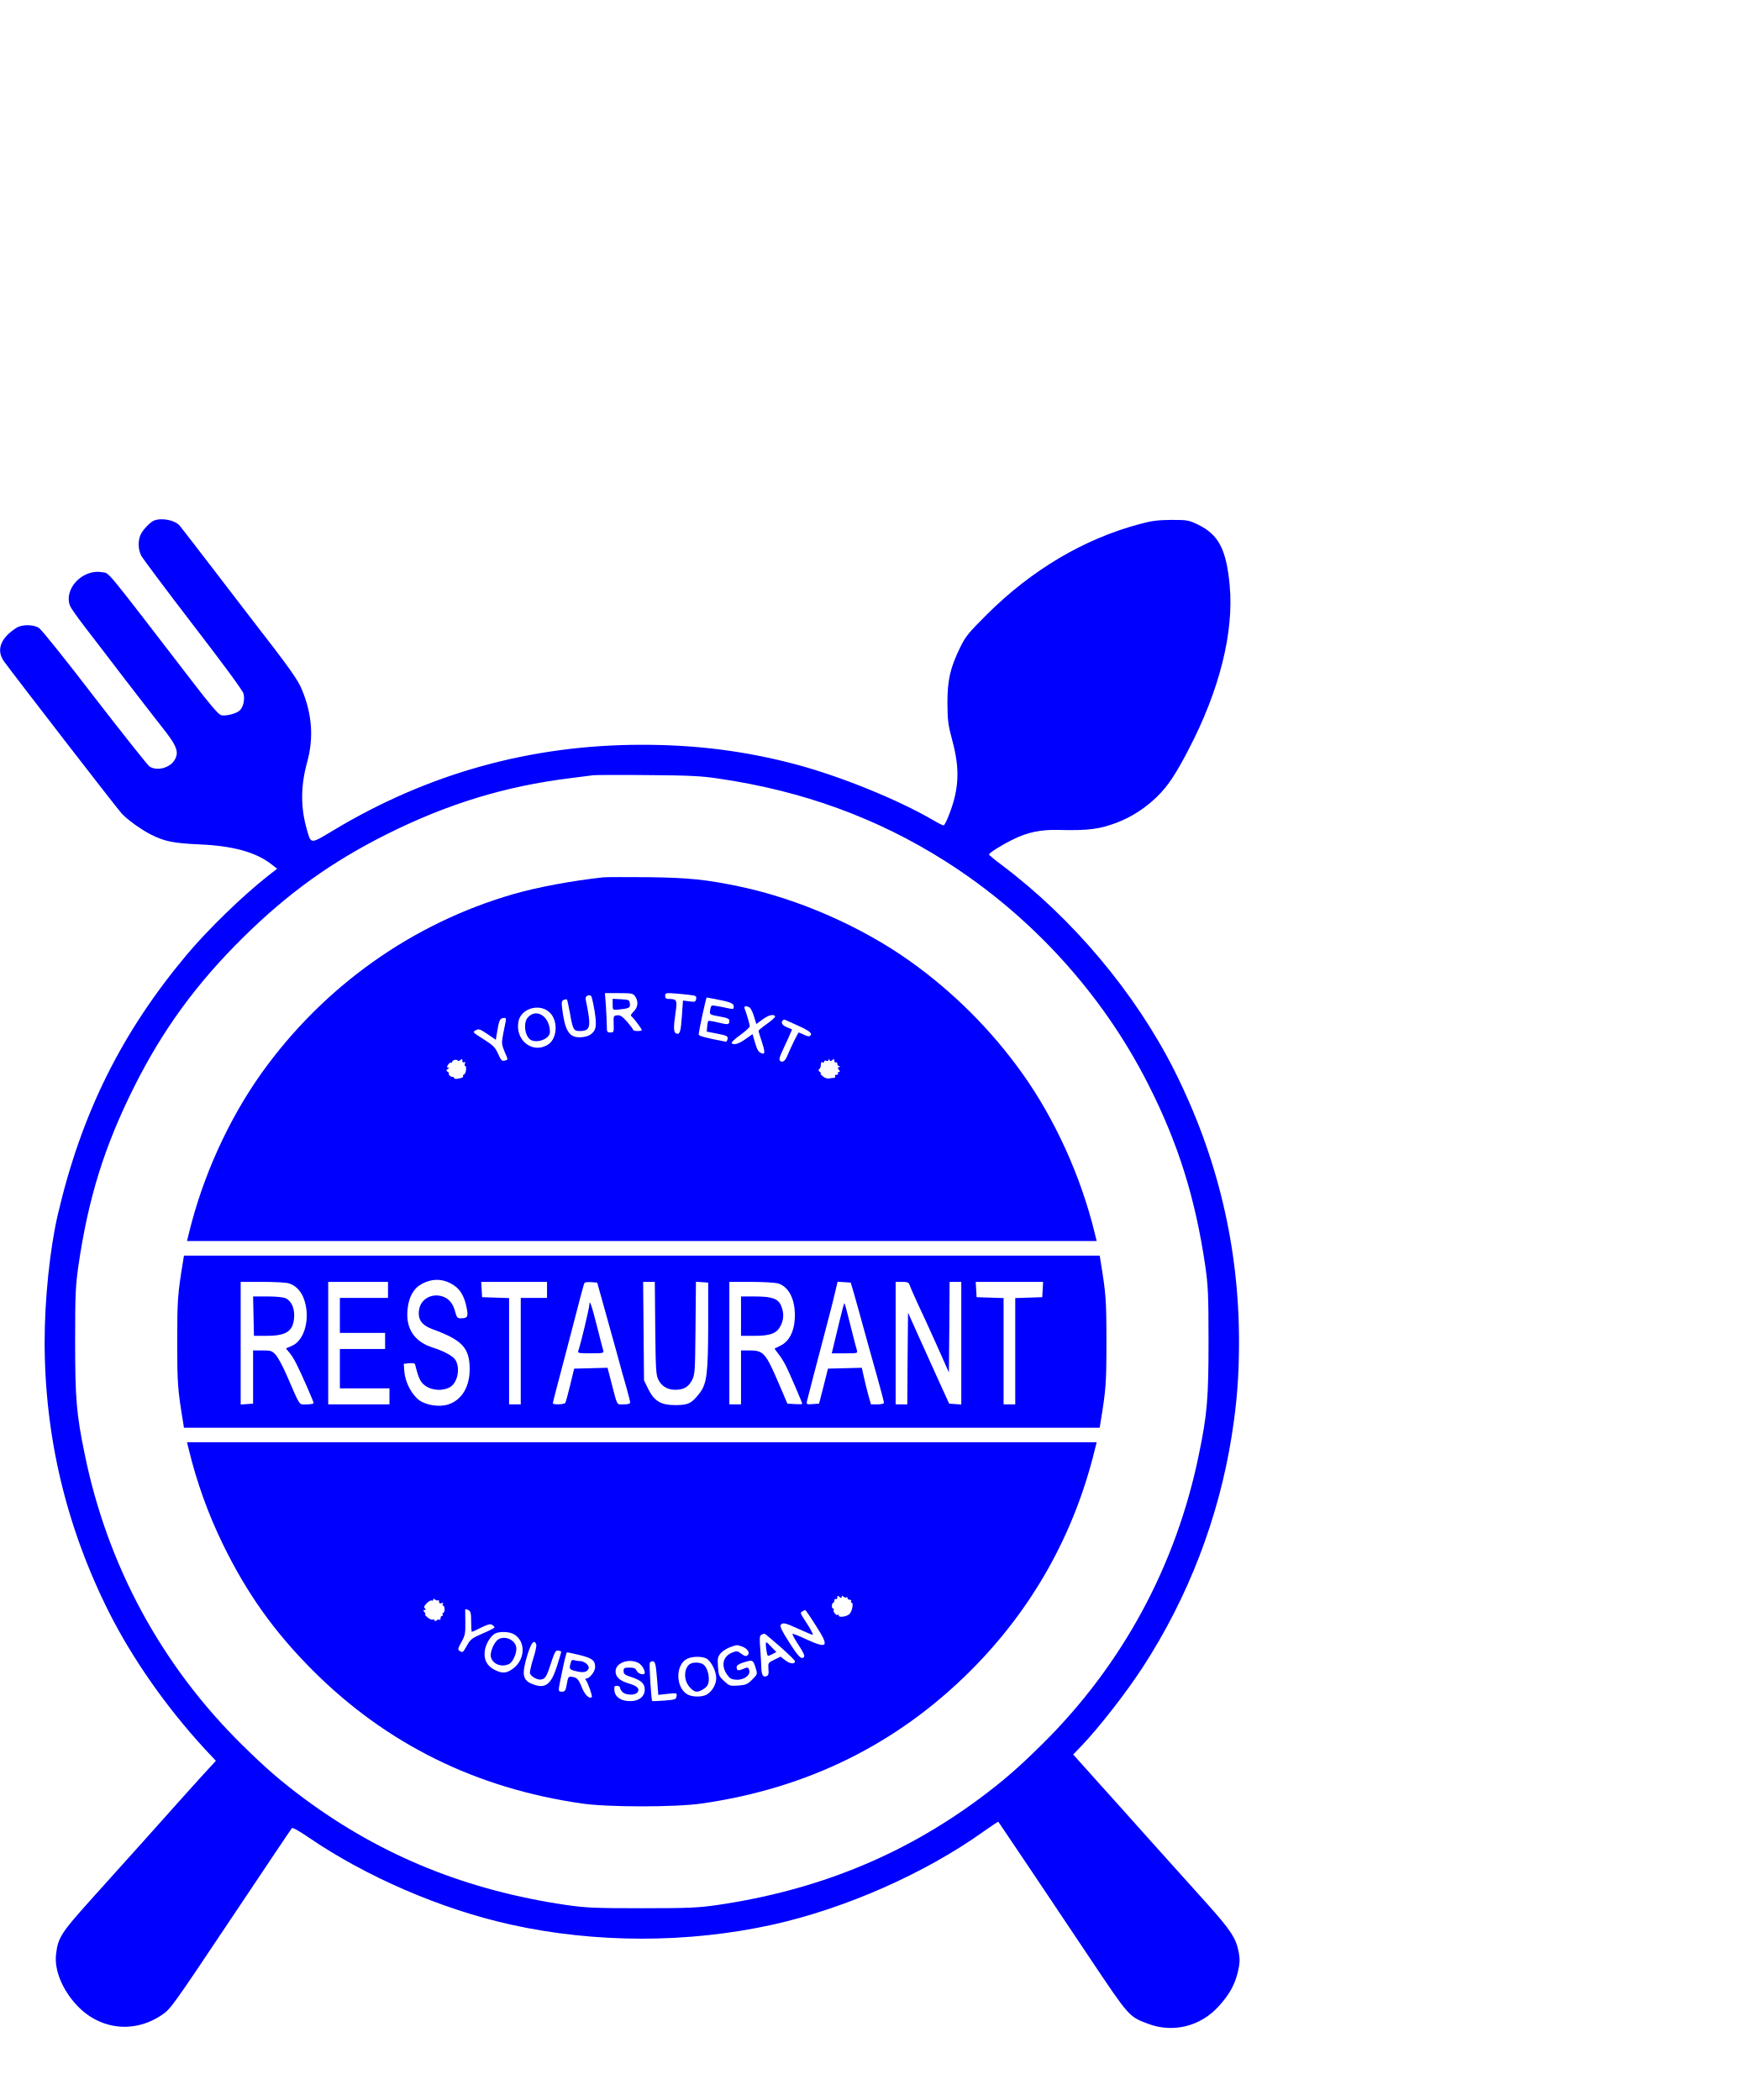
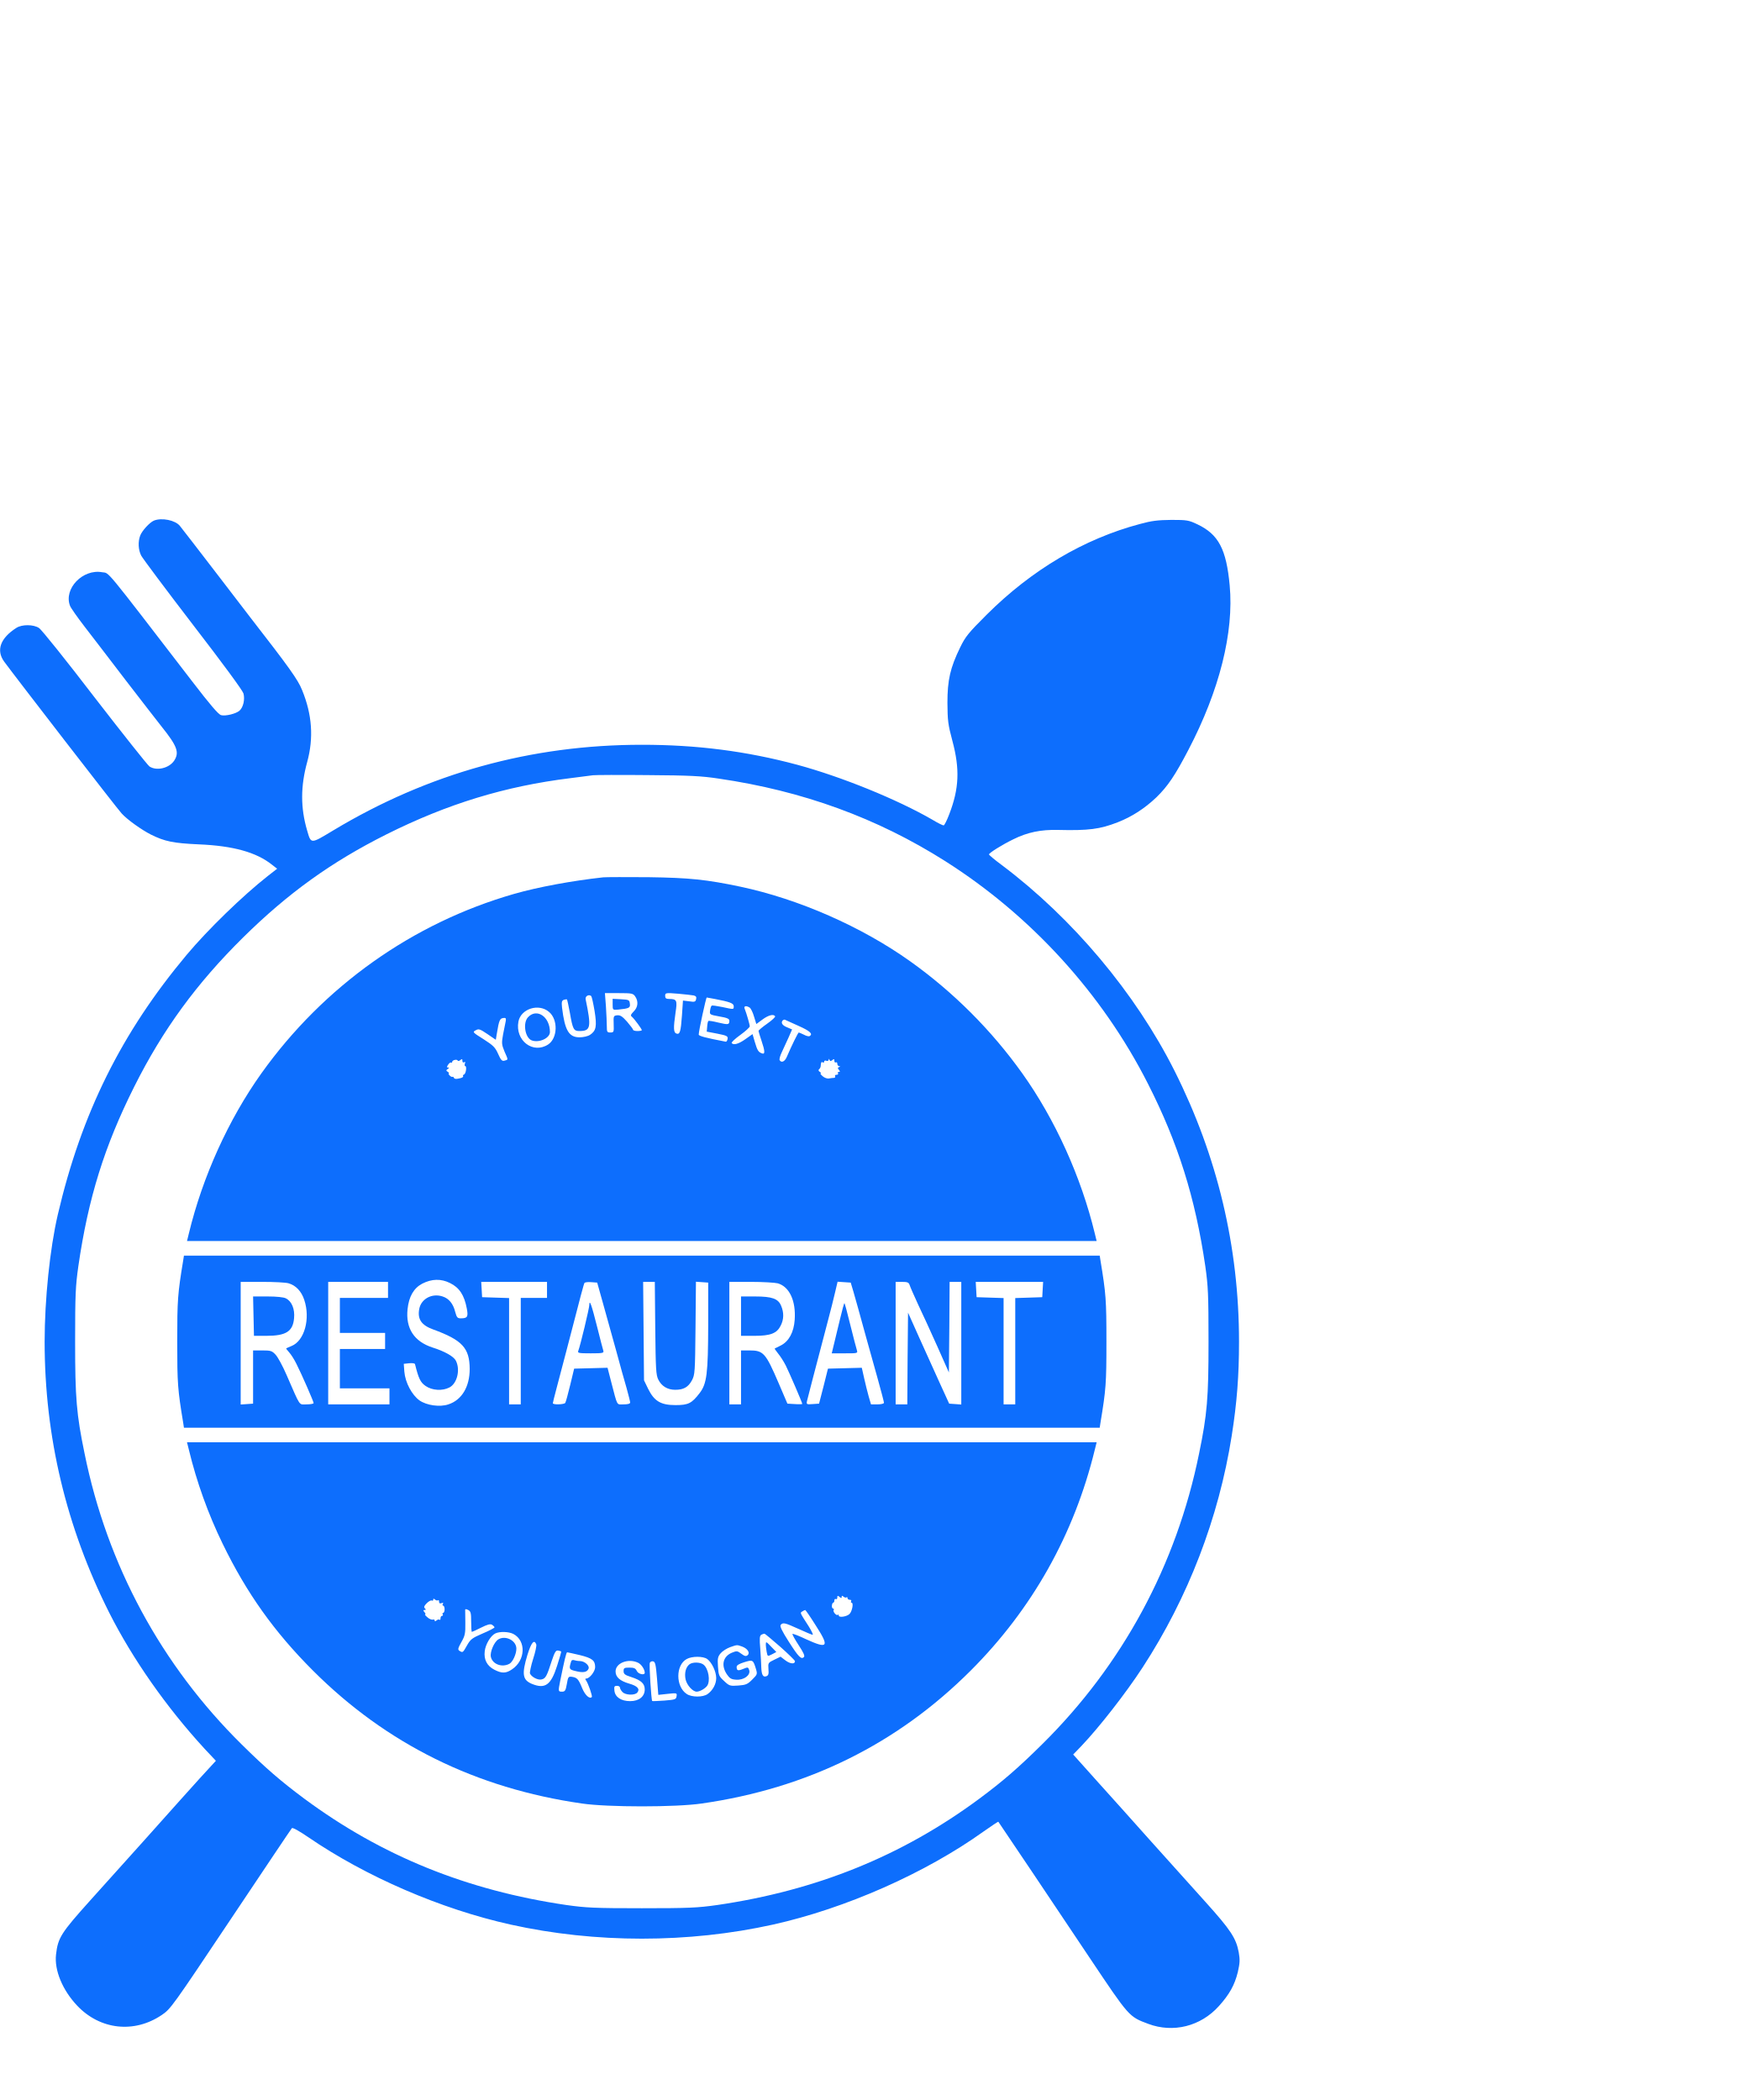
<svg xmlns="http://www.w3.org/2000/svg" version="1.0" width="200px" height="240px" viewBox="360 0 1200 1200" preserveAspectRatio="xMidYMid meet">
-   <g transform="translate(0,1600) scale(0.1,-0.1)" fill="#0000ff" stroke="none">
+   <g transform="translate(0,1600) scale(0.1,-0.1)" fill="#0d6efd" stroke="none">
    <path d="M4655 13630 c-29 -12 -82 -70 -94 -103 -16 -42 -13 -98 7 -137 10 -19 169 -232 354 -473 205 -266 341 -451 347 -472 11 -41 -1 -95 -27 -118 -23 -21 -96 -39 -126 -31 -18 4 -76 72 -198 231 -616 801 -566 740 -617 749 -133 25 -266 -113 -221 -230 5 -14 50 -78 100 -143 50 -65 177 -230 282 -368 106 -137 215 -279 244 -315 109 -136 125 -179 88 -236 -35 -52 -120 -72 -169 -40 -13 9 -182 222 -376 473 -193 252 -365 467 -382 477 -38 25 -116 25 -154 1 -110 -70 -141 -153 -85 -231 73 -100 778 -1013 806 -1042 39 -43 136 -112 201 -145 95 -47 152 -59 330 -67 234 -10 392 -54 499 -139 l36 -28 -63 -49 c-173 -136 -411 -367 -557 -541 -447 -534 -722 -1088 -884 -1783 -54 -233 -90 -580 -90 -870 0 -651 148 -1271 442 -1857 161 -319 393 -650 654 -934 l78 -83 -33 -36 c-19 -19 -114 -125 -213 -235 -181 -203 -283 -317 -616 -687 -199 -222 -221 -255 -234 -371 -12 -107 44 -243 145 -350 157 -166 391 -192 580 -64 61 41 72 57 473 657 226 338 414 619 419 624 5 6 51 -20 111 -61 397 -272 911 -494 1388 -600 581 -129 1219 -129 1800 0 498 111 1045 353 1444 639 54 38 99 68 100 66 9 -12 414 -615 624 -930 275 -411 271 -406 404 -456 171 -64 359 -17 484 122 72 80 108 144 130 234 14 62 15 84 6 135 -18 97 -56 154 -227 344 -88 98 -259 288 -380 423 -120 135 -280 313 -354 395 -74 83 -143 160 -154 172 l-20 22 56 58 c121 127 304 361 420 539 312 479 522 1025 611 1589 36 229 50 411 50 645 0 651 -148 1271 -442 1857 -269 535 -699 1046 -1184 1411 -49 36 -88 69 -88 73 0 10 87 65 167 104 97 48 188 67 308 64 208 -5 285 5 406 52 98 38 186 95 267 172 77 75 128 150 220 327 212 406 312 805 282 1126 -23 248 -76 349 -220 418 -61 29 -72 31 -180 31 -92 -1 -135 -6 -215 -28 -384 -102 -743 -315 -1051 -622 -125 -125 -145 -149 -182 -225 -68 -140 -87 -223 -87 -380 1 -121 4 -148 34 -260 52 -193 46 -328 -21 -502 -16 -43 -34 -78 -39 -78 -6 0 -41 17 -77 39 -242 140 -624 295 -927 377 -351 94 -689 137 -1065 137 -760 0 -1465 -196 -2115 -587 -158 -95 -152 -95 -180 1 -45 154 -45 301 1 468 45 165 34 325 -35 493 -28 71 -90 157 -354 497 -34 45 -127 166 -207 270 -174 226 -247 322 -277 359 -31 39 -125 58 -178 36z m3872 -1769 c576 -84 1086 -270 1553 -566 588 -373 1076 -908 1389 -1525 207 -407 325 -782 394 -1253 19 -135 22 -192 22 -517 0 -387 -9 -497 -65 -768 -155 -764 -525 -1449 -1077 -1994 -165 -163 -268 -252 -428 -371 -530 -393 -1116 -630 -1798 -730 -135 -19 -192 -22 -517 -22 -325 0 -382 3 -517 22 -682 100 -1268 337 -1798 730 -160 119 -263 208 -428 371 -552 545 -922 1230 -1077 1994 -56 271 -65 381 -65 768 0 325 3 382 22 517 68 468 179 824 384 1233 196 391 427 707 746 1022 307 303 604 517 983 707 418 209 813 330 1260 385 69 9 139 18 155 20 17 2 185 3 375 1 288 -2 369 -6 487 -24z" />
    <path d="M7735 11184 c-216 -24 -444 -66 -612 -114 -695 -200 -1304 -632 -1731 -1230 -224 -314 -403 -708 -497 -1097 l-13 -53 3118 0 3118 0 -13 53 c-94 389 -273 783 -497 1097 -212 297 -471 556 -768 768 -334 238 -764 427 -1165 512 -233 49 -349 61 -630 65 -148 1 -288 1 -310 -1z m219 -816 c24 -34 20 -75 -10 -104 -21 -22 -23 -28 -11 -37 16 -14 67 -83 67 -91 0 -3 -13 -6 -30 -6 -16 0 -30 4 -30 9 0 4 -19 29 -41 55 -33 37 -47 46 -68 44 -25 -3 -26 -5 -24 -60 2 -55 1 -58 -23 -58 -22 0 -24 4 -24 43 0 24 -3 85 -6 135 l-7 92 96 0 c88 0 97 -2 111 -22z m402 6 c16 -4 20 -11 16 -26 -4 -18 -10 -20 -48 -14 l-42 5 -7 -103 c-8 -112 -14 -132 -39 -123 -19 8 -20 38 -5 143 13 84 9 94 -43 94 -22 0 -28 5 -28 21 0 21 3 22 88 15 48 -4 97 -10 108 -12z m-680 -106 c17 -106 11 -136 -31 -164 -15 -10 -46 -17 -72 -17 -73 0 -101 47 -120 204 -4 38 -2 47 12 53 10 3 20 5 22 2 2 -2 11 -44 20 -92 19 -111 26 -124 64 -124 79 0 84 24 44 217 -5 22 21 37 38 23 4 -4 14 -49 23 -102z m824 82 c105 -20 130 -30 130 -50 0 -23 3 -23 -80 -5 -35 7 -67 12 -71 9 -4 -2 -9 -17 -11 -33 -4 -28 -3 -29 64 -41 53 -9 68 -16 68 -29 0 -28 -7 -29 -75 -13 -36 9 -67 14 -69 11 -3 -3 -7 -20 -8 -39 l-3 -34 73 -14 c65 -13 73 -17 70 -36 -2 -11 -7 -20 -13 -19 -141 27 -185 39 -185 49 0 24 50 254 55 254 1 0 26 -5 55 -10z m-1136 -89 c63 -53 59 -180 -6 -223 -104 -68 -228 27 -204 157 17 88 139 127 210 66z m1375 30 c8 -5 22 -33 30 -61 l16 -52 42 31 c42 31 77 39 87 22 3 -4 -21 -27 -54 -50 -33 -23 -60 -46 -60 -50 0 -4 9 -34 20 -66 25 -74 26 -97 3 -88 -24 9 -31 19 -49 80 l-15 52 -48 -34 c-47 -34 -84 -44 -95 -27 -3 5 24 30 59 55 36 26 65 53 65 59 0 13 -22 88 -35 121 -8 19 10 23 34 8z m-1672 -93 c-3 -13 -11 -53 -18 -90 -11 -61 -10 -70 9 -117 27 -61 27 -57 1 -64 -17 -5 -25 3 -44 46 -20 45 -33 58 -100 101 -75 47 -77 49 -54 61 21 12 29 9 81 -26 l57 -39 6 37 c17 103 21 112 54 113 9 0 11 -7 8 -22z m2006 -32 c81 -36 102 -56 77 -71 -5 -3 -23 1 -39 10 -17 8 -32 15 -35 15 -5 0 -50 -92 -82 -167 -14 -33 -37 -43 -49 -23 -4 6 3 32 16 58 12 26 33 71 46 100 l23 53 -35 15 c-33 13 -44 32 -28 48 4 3 10 5 13 4 4 -2 46 -21 93 -42z m-2317 -235 c11 9 14 8 14 -5 0 -11 5 -14 12 -10 8 5 9 2 5 -9 -3 -10 -2 -17 2 -17 13 0 5 -54 -8 -58 -6 -2 -9 -7 -6 -12 3 -5 -9 -12 -27 -15 -21 -5 -33 -4 -36 4 -2 6 -7 9 -10 7 -4 -2 -13 2 -20 10 -7 8 -9 14 -5 14 4 0 1 5 -7 10 -13 9 -13 11 0 20 10 7 11 10 2 10 -10 0 -10 4 0 19 7 11 16 17 20 15 4 -3 8 -1 8 5 0 12 34 20 38 8 2 -4 10 -3 18 4z m2550 0 c11 9 14 8 14 -5 0 -10 5 -14 10 -11 6 3 10 -1 10 -9 0 -9 6 -16 13 -17 9 0 9 -2 -1 -6 -10 -4 -10 -8 -1 -19 9 -11 9 -14 0 -14 -7 0 -9 -4 -6 -10 3 -5 -1 -10 -10 -10 -9 0 -13 -4 -10 -10 3 -5 0 -10 -7 -11 -7 0 -23 -2 -34 -4 -12 -3 -32 4 -44 15 -13 11 -19 20 -14 20 5 0 2 5 -6 10 -9 6 -11 13 -5 18 6 4 10 13 11 20 2 29 5 33 14 27 6 -3 10 -1 10 5 0 7 7 10 15 6 8 -3 15 0 16 7 0 9 2 8 6 -1 4 -10 8 -10 19 -1z" />
    <path d="M7800 10313 c0 -39 0 -39 38 -36 76 8 84 12 80 41 -3 25 -6 27 -60 30 l-58 3 0 -38z" />
    <path d="M7220 10225 c-37 -39 -21 -141 25 -159 50 -19 125 15 125 57 0 105 -90 166 -150 102z" />
    <path d="M4856 8558 c-38 -231 -41 -270 -41 -558 0 -288 3 -327 41 -557 l5 -33 3139 0 3139 0 5 33 c38 230 41 269 41 557 0 288 -3 327 -41 558 l-5 32 -3139 0 -3139 0 -5 -32z m1829 -156 c64 -31 98 -83 115 -174 11 -57 5 -68 -41 -68 -23 0 -28 6 -38 43 -14 57 -43 93 -87 107 -72 24 -147 -16 -160 -86 -13 -70 15 -111 95 -140 200 -73 250 -127 251 -271 0 -122 -54 -213 -146 -243 -59 -20 -149 -7 -198 27 -52 37 -98 123 -104 197 l-4 54 37 4 c21 2 38 0 40 -6 25 -100 37 -125 73 -150 45 -31 115 -35 163 -10 53 27 76 122 44 184 -15 29 -77 64 -160 90 -126 41 -185 131 -171 263 9 86 42 144 101 175 65 33 128 35 190 4z m-1106 -2 c49 -14 88 -55 107 -114 43 -129 1 -281 -88 -316 -18 -8 -34 -14 -36 -16 -2 -1 8 -13 20 -27 13 -14 36 -50 50 -79 38 -75 118 -259 118 -269 0 -5 -22 -9 -48 -9 -55 0 -39 -24 -138 203 -26 60 -59 121 -75 138 -24 26 -33 29 -91 29 l-63 0 0 -182 0 -183 -42 -3 -43 -3 0 420 0 421 148 0 c81 0 163 -4 181 -10z m681 -45 l0 -55 -165 0 -165 0 0 -120 0 -120 155 0 155 0 0 -55 0 -55 -155 0 -155 0 0 -135 0 -135 170 0 170 0 0 -55 0 -55 -210 0 -210 0 0 420 0 420 205 0 205 0 0 -55z m1090 0 l0 -55 -90 0 -90 0 0 -365 0 -365 -40 0 -40 0 0 365 0 364 -92 3 -93 3 -3 53 -3 52 225 0 226 0 0 -55z m386 -100 c23 -82 63 -226 89 -320 25 -93 57 -208 71 -255 13 -47 24 -91 24 -97 0 -9 -16 -13 -45 -13 -50 0 -40 -18 -86 158 l-24 93 -114 -3 -115 -3 -27 -112 c-15 -62 -30 -117 -34 -123 -7 -11 -85 -14 -85 -2 0 4 11 48 24 97 13 50 45 171 71 270 100 387 117 450 122 458 3 4 23 7 46 5 l41 -3 42 -150z m356 -162 c3 -280 5 -322 21 -353 22 -45 63 -70 116 -70 57 0 89 18 114 64 21 39 22 55 25 359 l3 318 42 -3 42 -3 0 -290 c-1 -334 -9 -403 -59 -468 -54 -70 -77 -82 -165 -82 -101 0 -146 27 -188 112 l-28 58 -3 338 -3 337 40 0 40 0 3 -317z m840 307 c80 -23 125 -120 116 -250 -6 -86 -40 -148 -95 -176 -21 -10 -40 -20 -42 -21 -2 -1 9 -16 23 -34 15 -18 39 -55 53 -83 24 -48 113 -254 113 -263 0 -2 -23 -3 -51 -1 l-51 3 -59 138 c-91 212 -105 227 -204 227 l-55 0 0 -185 0 -185 -40 0 -40 0 0 420 0 420 148 0 c81 0 164 -5 184 -10z m518 -55 c18 -63 39 -137 89 -320 17 -60 51 -183 76 -272 25 -89 45 -166 45 -172 0 -6 -19 -11 -44 -11 l-45 0 -16 55 c-8 30 -23 87 -31 125 l-16 71 -116 -3 -116 -3 -30 -120 -31 -120 -44 -3 c-41 -3 -43 -2 -39 20 5 22 57 221 139 533 22 83 47 181 55 218 l16 68 45 -3 45 -3 18 -60z m386 43 c4 -13 30 -72 58 -133 29 -60 88 -190 132 -288 l79 -178 3 310 2 311 40 0 40 0 0 -421 0 -420 -41 3 -42 3 -64 140 c-35 77 -98 217 -141 312 l-77 172 -3 -314 -2 -315 -40 0 -40 0 0 420 0 420 44 0 c38 0 46 -4 52 -22z m912 -30 l-3 -53 -92 -3 -93 -3 0 -364 0 -365 -40 0 -40 0 0 365 0 364 -92 3 -93 3 -3 53 -3 52 231 0 231 0 -3 -52z" />
    <path d="M5338 8175 l3 -135 85 0 c135 0 182 30 190 121 6 63 -16 116 -56 136 -15 8 -65 13 -125 13 l-100 0 3 -135z" />
    <path d="M7640 8252 c0 -22 -62 -281 -76 -316 -5 -14 5 -16 86 -16 82 0 91 2 86 18 -3 9 -22 82 -42 162 -38 151 -53 194 -54 152z" />
    <path d="M8680 8175 l0 -135 93 0 c109 0 153 17 179 70 22 43 23 89 3 136 -20 49 -62 64 -180 64 l-95 0 0 -135z" />
    <path d="M9358 8152 c-15 -64 -34 -143 -42 -174 l-14 -58 90 0 c88 0 89 0 82 23 -4 12 -24 88 -44 169 -20 81 -38 150 -41 152 -2 2 -16 -48 -31 -112z" />
    <path d="M4895 7258 c53 -220 133 -442 231 -643 164 -338 354 -605 619 -870 504 -504 1119 -808 1845 -912 178 -26 642 -26 820 0 726 104 1341 408 1845 912 421 421 709 934 850 1513 l13 52 -3118 0 -3118 0 13 -52z m4475 -1008 c0 9 3 10 13 1 8 -6 17 -8 20 -4 4 3 7 1 7 -5 0 -7 7 -12 16 -12 8 0 12 -4 9 -10 -3 -5 -2 -10 3 -10 15 0 4 -59 -14 -77 -19 -19 -74 -27 -74 -11 0 6 -3 9 -6 5 -9 -9 -36 21 -29 33 3 5 2 10 -4 10 -5 0 -9 9 -8 20 1 11 5 20 9 20 4 0 8 7 8 16 0 8 5 12 10 9 6 -3 10 1 10 11 0 13 3 14 15 4 12 -10 15 -10 15 0z m-2767 -23 c4 3 7 -1 7 -10 0 -11 5 -14 17 -10 11 4 14 3 9 -5 -4 -7 -3 -12 2 -12 5 0 10 -11 10 -25 0 -14 -5 -25 -10 -25 -5 0 -6 -4 -3 -10 3 -5 1 -10 -4 -10 -6 0 -11 -7 -11 -17 0 -9 -3 -13 -7 -10 -3 4 -12 2 -20 -4 -9 -8 -13 -8 -13 -1 0 6 -6 9 -13 6 -7 -2 -24 4 -37 16 -13 11 -20 20 -15 20 4 0 2 7 -5 15 -10 12 -10 15 1 15 10 0 10 3 2 11 -9 9 -5 18 13 36 13 13 29 21 34 18 6 -3 10 -1 10 6 0 8 3 9 13 0 8 -6 17 -8 20 -4z m227 -147 c0 -39 2 -70 5 -70 3 0 31 13 63 29 42 21 62 27 75 20 9 -6 17 -14 17 -18 0 -4 -36 -23 -81 -42 -72 -31 -83 -39 -107 -81 -29 -52 -30 -52 -52 -38 -13 8 -11 17 13 60 25 44 28 59 27 133 -1 45 -1 86 -1 90 1 4 10 3 21 -3 17 -9 20 -21 20 -80z m2363 -27 c95 -147 83 -162 -68 -93 -48 23 -90 39 -92 36 -3 -3 16 -37 42 -77 34 -52 44 -74 36 -82 -18 -18 -37 1 -105 108 -46 72 -61 104 -54 113 16 18 28 15 123 -28 48 -22 91 -40 96 -40 5 0 -7 26 -27 58 -63 98 -60 92 -44 102 8 5 17 10 20 10 3 0 36 -48 73 -107z m-2074 -57 c89 -47 84 -181 -9 -243 -41 -28 -69 -29 -120 -3 -51 26 -74 69 -67 127 5 47 40 106 72 122 30 15 92 13 124 -3z m1831 -89 c55 -49 100 -93 100 -98 0 -22 -33 -19 -65 5 l-34 26 -43 -21 c-42 -20 -43 -22 -40 -63 3 -34 0 -45 -14 -50 -23 -9 -33 9 -35 59 0 22 -4 80 -7 128 -6 74 -5 90 8 98 8 4 18 7 22 6 4 -1 53 -42 108 -90z m-1674 18 c4 -8 -6 -54 -21 -100 -15 -47 -24 -92 -22 -100 10 -24 55 -48 80 -41 27 6 36 22 69 126 21 62 28 74 44 72 10 -2 20 -5 21 -6 2 -2 -11 -46 -28 -99 -42 -132 -82 -161 -174 -123 -63 27 -69 67 -29 199 26 84 46 108 60 72z m1410 -15 c39 -14 58 -44 39 -60 -11 -9 -20 -7 -43 10 -27 20 -31 21 -65 7 -61 -26 -75 -87 -34 -148 19 -28 30 -35 64 -37 52 -4 100 31 89 66 -7 21 -9 21 -41 8 -36 -15 -45 -12 -45 14 0 11 17 21 52 32 59 18 61 17 80 -45 11 -37 10 -39 -25 -74 -32 -32 -43 -37 -95 -41 -57 -4 -62 -3 -98 31 -35 32 -38 39 -42 99 -4 57 -1 68 19 92 13 15 42 33 64 41 49 17 46 17 81 5z m-1112 -59 c86 -21 106 -37 106 -83 0 -29 -38 -78 -61 -78 -8 0 -8 -4 -2 -12 15 -20 46 -109 40 -115 -16 -15 -46 13 -66 61 -25 62 -35 73 -71 78 -23 3 -26 -1 -34 -49 -8 -46 -13 -53 -33 -53 -26 0 -27 1 -13 72 29 143 42 198 48 198 4 0 43 -9 86 -19z m874 -27 c31 -22 62 -86 62 -131 0 -41 -24 -85 -60 -110 -32 -22 -108 -22 -142 1 -77 50 -77 199 0 240 36 20 112 20 140 0z m-475 -25 c23 -10 47 -46 47 -69 0 -20 -45 -10 -55 13 -8 17 -18 22 -50 22 -36 0 -40 -3 -40 -24 0 -20 9 -27 53 -41 68 -22 92 -45 92 -85 0 -48 -39 -80 -100 -80 -62 0 -104 28 -108 73 -3 27 0 32 17 32 12 0 21 -5 21 -12 0 -6 7 -20 17 -30 19 -22 85 -25 102 -4 20 24 1 45 -55 61 -65 19 -94 45 -94 84 0 57 86 91 153 60z m131 -108 l9 -113 64 7 c64 7 65 6 61 -17 -3 -21 -9 -23 -83 -29 -44 -3 -82 -5 -84 -3 -6 5 -22 248 -16 262 3 7 13 12 22 10 15 -3 19 -21 27 -117z" />
    <path d="M7017 5959 c-29 -17 -59 -87 -52 -120 11 -51 76 -75 127 -48 23 12 48 67 48 104 0 55 -73 93 -123 64z" />
    <path d="M8850 5921 c0 -10 3 -32 6 -49 6 -31 6 -31 36 -16 l30 16 -33 34 c-38 40 -39 40 -39 15z" />
    <path d="M7516 5809 c-17 -54 -15 -57 31 -68 51 -13 78 -8 88 17 8 21 -28 52 -60 52 -13 0 -30 3 -39 6 -9 3 -18 0 -20 -7z" />
    <path d="M8327 5788 c-26 -20 -36 -61 -27 -104 9 -40 49 -84 76 -84 21 0 56 20 71 39 25 33 10 121 -25 147 -22 17 -73 18 -95 2z" />
  </g>
</svg>
